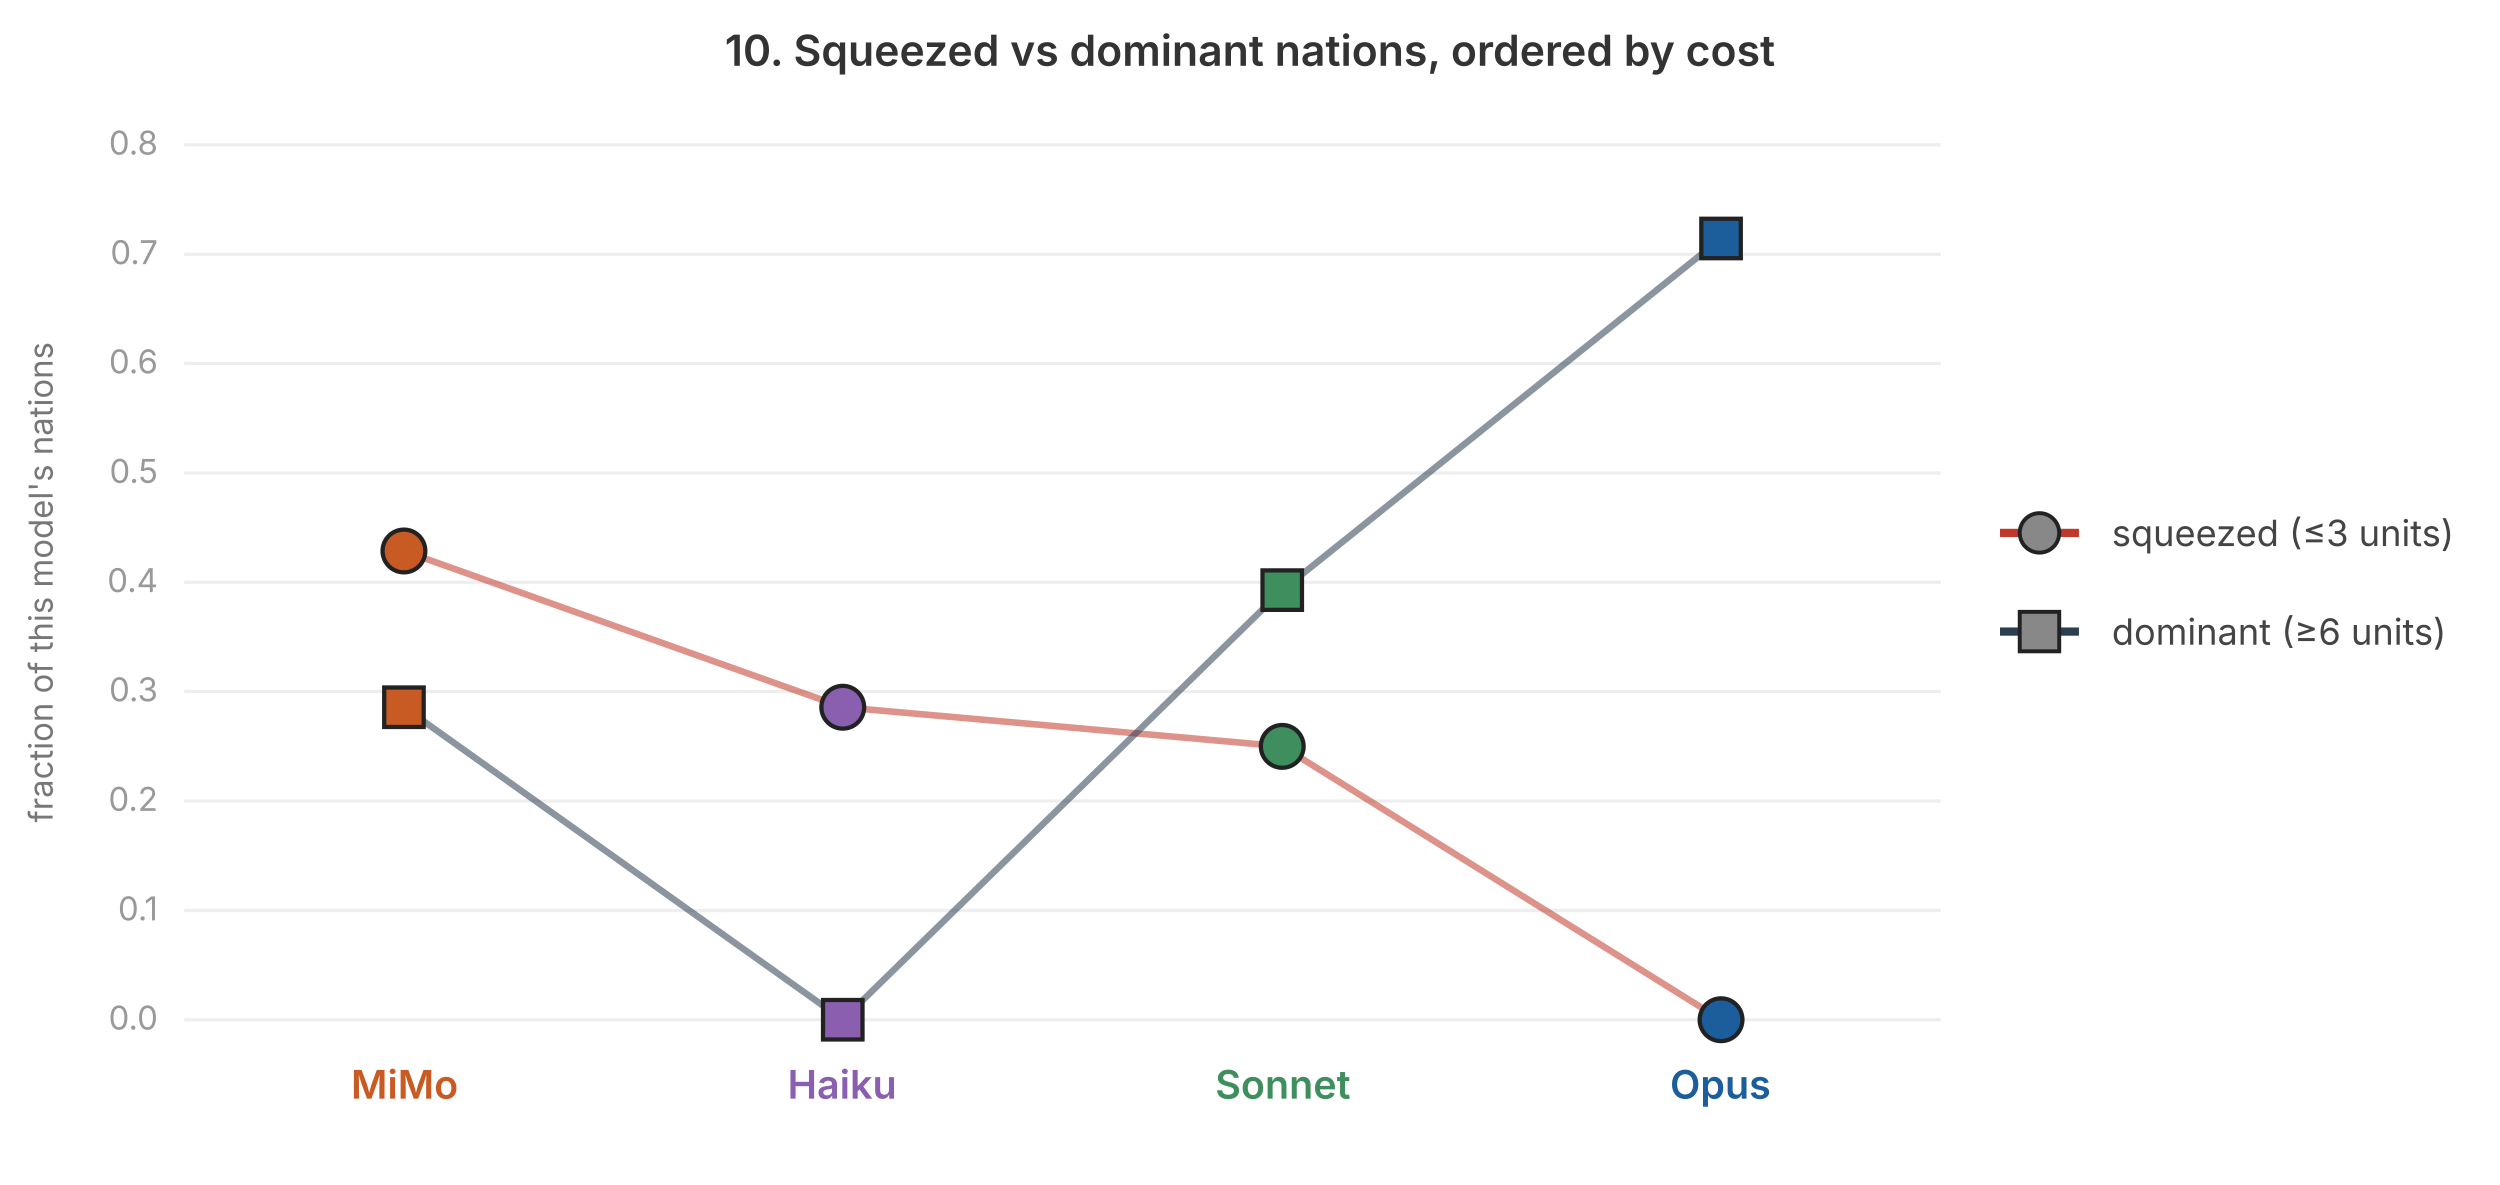
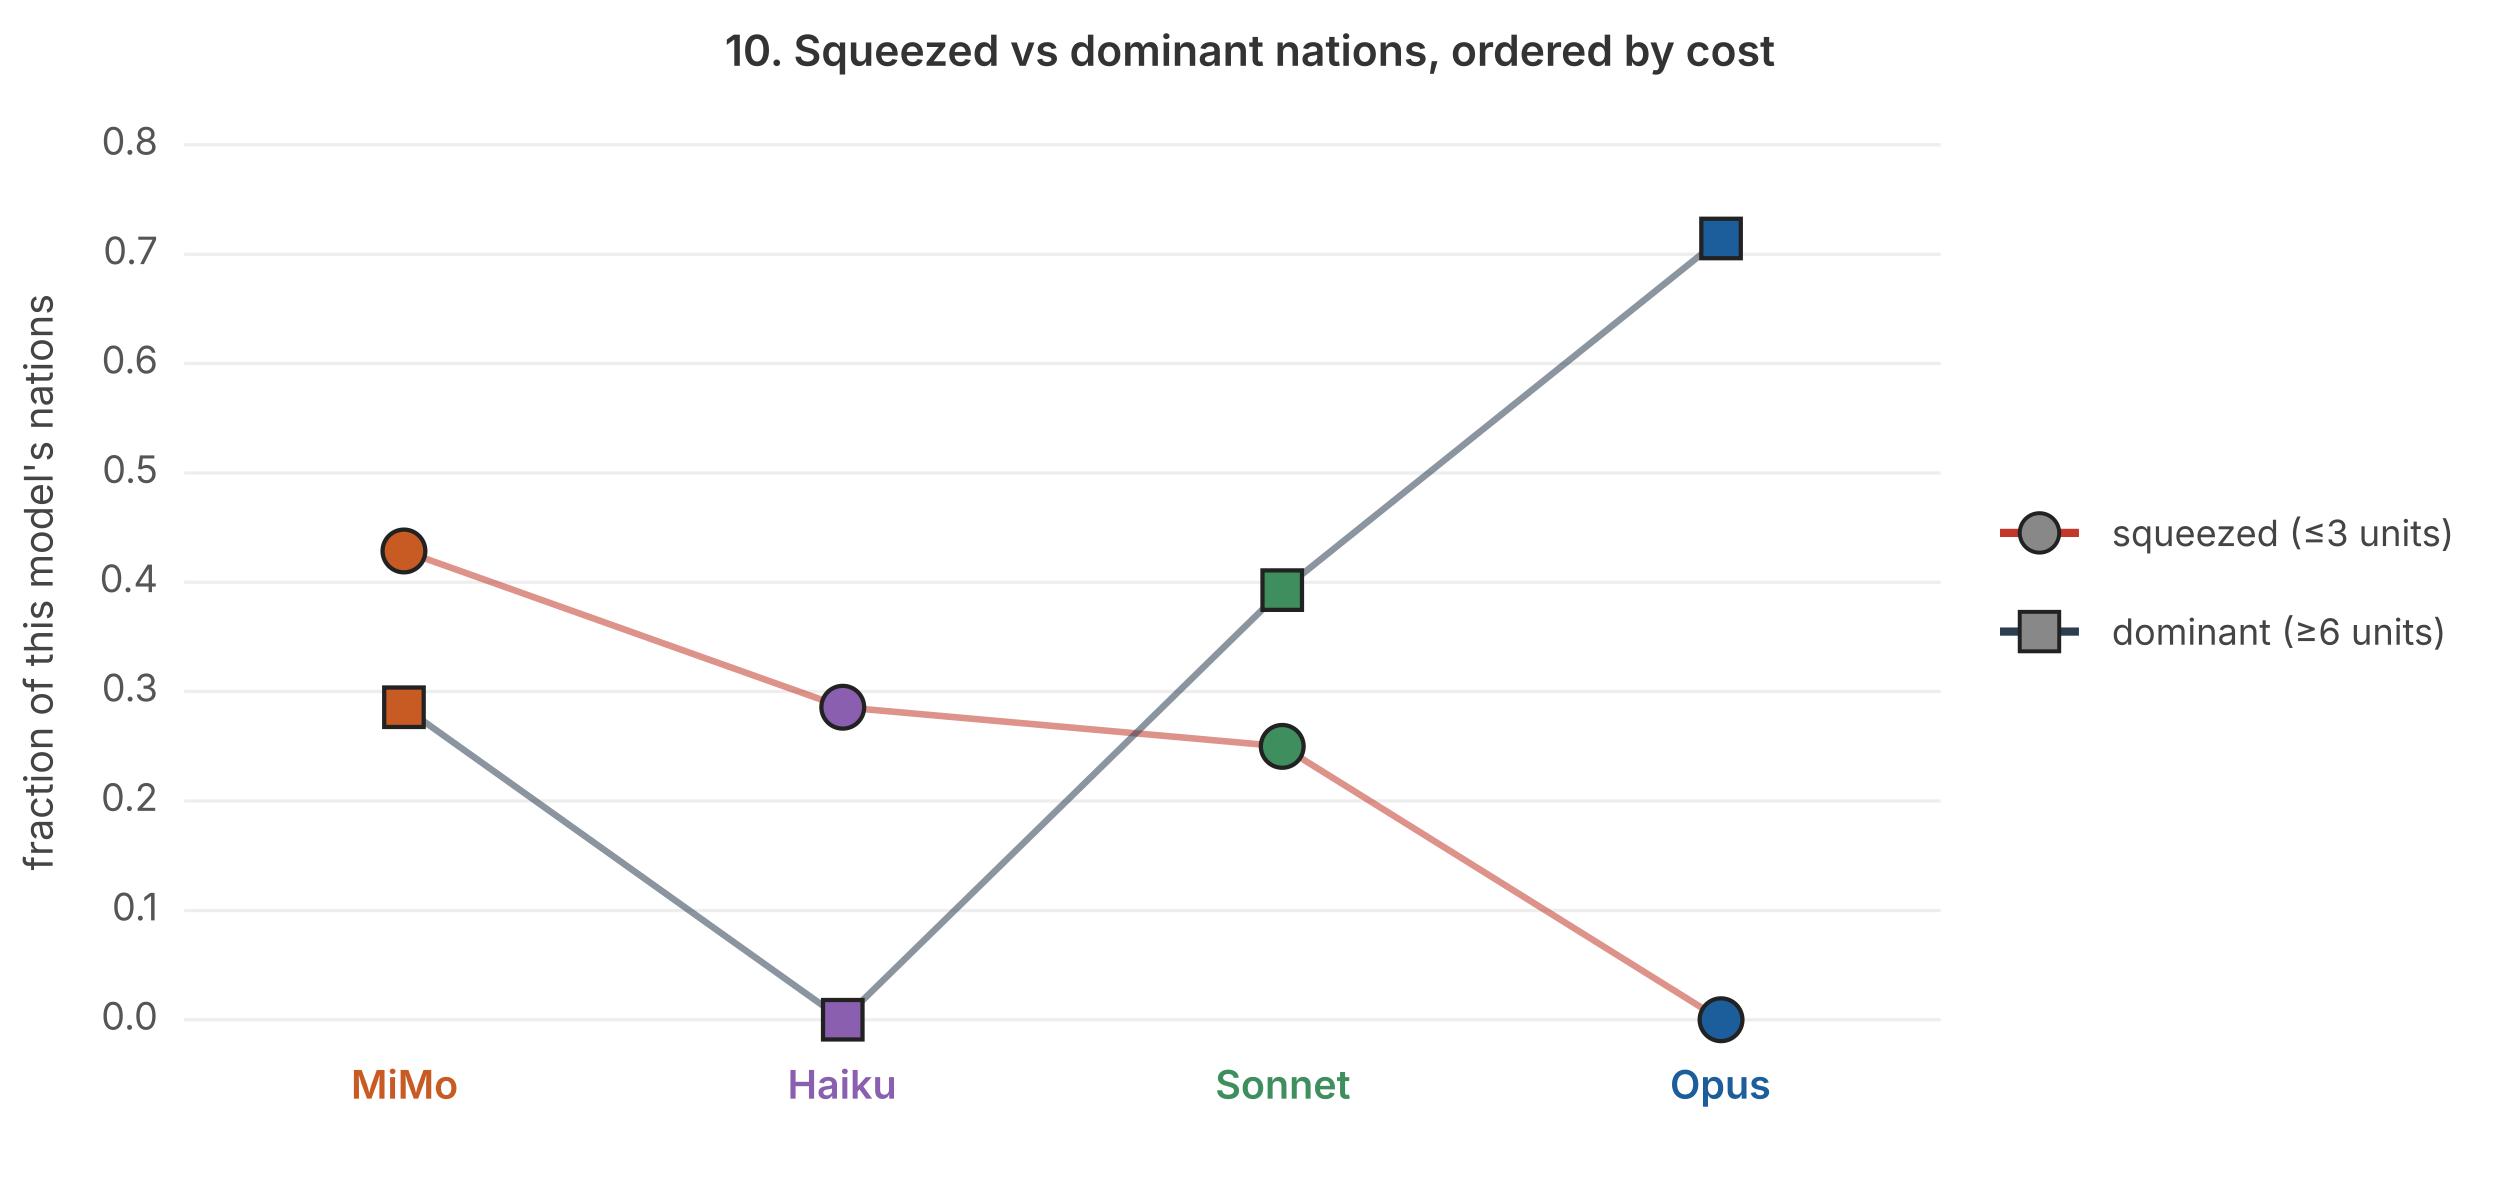
<svg xmlns="http://www.w3.org/2000/svg" viewBox="0 0 760 360" font-family="-apple-system, system-ui, sans-serif" width="760" height="360">
  <text x="380" y="20" text-anchor="middle" font-size="13" font-weight="600" fill="#333">10. Squeezed vs dominant nations, ordered by cost</text>
  <line x1="56" y1="310.0" x2="590" y2="310.0" stroke="#eee" stroke-width="1" />
-   <text x="48" y="313.0" text-anchor="end" font-size="10" fill="#999">0.0</text>
+   <text x="48" y="313.0" text-anchor="end" font-size="11.5" fill="#555">0.0</text>
  <line x1="56" y1="276.8" x2="590" y2="276.8" stroke="#eee" stroke-width="1" />
-   <text x="48" y="279.8" text-anchor="end" font-size="10" fill="#999">0.1</text>
+   <text x="48" y="279.8" text-anchor="end" font-size="11.5" fill="#555">0.1</text>
  <line x1="56" y1="243.5" x2="590" y2="243.5" stroke="#eee" stroke-width="1" />
-   <text x="48" y="246.5" text-anchor="end" font-size="10" fill="#999">0.2</text>
+   <text x="48" y="246.5" text-anchor="end" font-size="11.5" fill="#555">0.2</text>
  <line x1="56" y1="210.2" x2="590" y2="210.2" stroke="#eee" stroke-width="1" />
-   <text x="48" y="213.2" text-anchor="end" font-size="10" fill="#999">0.3</text>
+   <text x="48" y="213.2" text-anchor="end" font-size="11.5" fill="#555">0.3</text>
  <line x1="56" y1="177.0" x2="590" y2="177.0" stroke="#eee" stroke-width="1" />
-   <text x="48" y="180.0" text-anchor="end" font-size="10" fill="#999">0.4</text>
+   <text x="48" y="180.0" text-anchor="end" font-size="11.5" fill="#555">0.4</text>
  <line x1="56" y1="143.8" x2="590" y2="143.8" stroke="#eee" stroke-width="1" />
-   <text x="48" y="146.8" text-anchor="end" font-size="10" fill="#999">0.5</text>
+   <text x="48" y="146.8" text-anchor="end" font-size="11.5" fill="#555">0.5</text>
  <line x1="56" y1="110.5" x2="590" y2="110.5" stroke="#eee" stroke-width="1" />
-   <text x="48" y="113.5" text-anchor="end" font-size="10" fill="#999">0.6</text>
+   <text x="48" y="113.5" text-anchor="end" font-size="11.5" fill="#555">0.6</text>
  <line x1="56" y1="77.3" x2="590" y2="77.3" stroke="#eee" stroke-width="1" />
-   <text x="48" y="80.3" text-anchor="end" font-size="10" fill="#999">0.7</text>
+   <text x="48" y="80.3" text-anchor="end" font-size="11.5" fill="#555">0.7</text>
  <line x1="56" y1="44.0" x2="590" y2="44.0" stroke="#eee" stroke-width="1" />
-   <text x="48" y="47.0" text-anchor="end" font-size="10" fill="#999">0.8</text>
-   <text x="16" y="177" font-size="10" fill="#777" transform="rotate(-90 16 177)" text-anchor="middle">fraction of this model's nations</text>
+   <text x="48" y="47.0" text-anchor="end" font-size="11.5" fill="#555">0.8</text>
+   <text x="16" y="177" font-size="12" fill="#444" transform="rotate(-90 16 177)" text-anchor="middle">fraction of this model's nations</text>
  <polyline points="122.8,167.5 256.2,215.0 389.8,226.9 523.2,310.0" fill="none" stroke="#c0392b" stroke-width="2" stroke-opacity="0.55" />
  <polyline points="122.8,215.0 256.2,310.0 389.8,179.4 523.2,72.5" fill="none" stroke="#2c3e50" stroke-width="2" stroke-opacity="0.55" />
  <circle cx="122.8" cy="167.5" r="6.5" fill="#c85a23" stroke="#222" stroke-width="1.3" />
  <circle cx="256.2" cy="215.0" r="6.5" fill="#8a5fb0" stroke="#222" stroke-width="1.3" />
  <circle cx="389.8" cy="226.9" r="6.5" fill="#3f8f5e" stroke="#222" stroke-width="1.3" />
  <circle cx="523.2" cy="310.0" r="6.5" fill="#1b5e9b" stroke="#222" stroke-width="1.3" />
  <rect x="116.8" y="209.0" width="12" height="12" fill="#c85a23" stroke="#222" stroke-width="1.3" />
  <rect x="250.2" y="304.0" width="12" height="12" fill="#8a5fb0" stroke="#222" stroke-width="1.3" />
  <rect x="383.8" y="173.4" width="12" height="12" fill="#3f8f5e" stroke="#222" stroke-width="1.3" />
  <rect x="517.2" y="66.5" width="12" height="12" fill="#1b5e9b" stroke="#222" stroke-width="1.3" />
  <text x="123" y="334" text-anchor="middle" font-size="12" font-weight="600" fill="#c85a23">MiMo</text>
  <text x="256" y="334" text-anchor="middle" font-size="12" font-weight="600" fill="#8a5fb0">Haiku</text>
  <text x="390" y="334" text-anchor="middle" font-size="12" font-weight="600" fill="#3f8f5e">Sonnet</text>
  <text x="523" y="334" text-anchor="middle" font-size="12" font-weight="600" fill="#1b5e9b">Opus</text>
  <line x1="608" y1="162.0" x2="632" y2="162.0" stroke="#c0392b" stroke-width="2.5" />
  <circle cx="620" cy="162.0" r="6" fill="#888" stroke="#222" stroke-width="1.2" />
  <text x="642" y="166.0" font-size="11" fill="#444">squeezed (≤3 units)</text>
  <line x1="608" y1="192.0" x2="632" y2="192.0" stroke="#2c3e50" stroke-width="2.5" />
  <rect x="614" y="186.0" width="12" height="12" fill="#888" stroke="#222" stroke-width="1.2" />
  <text x="642" y="196.0" font-size="11" fill="#444">dominant (≥6 units)</text>
</svg>
